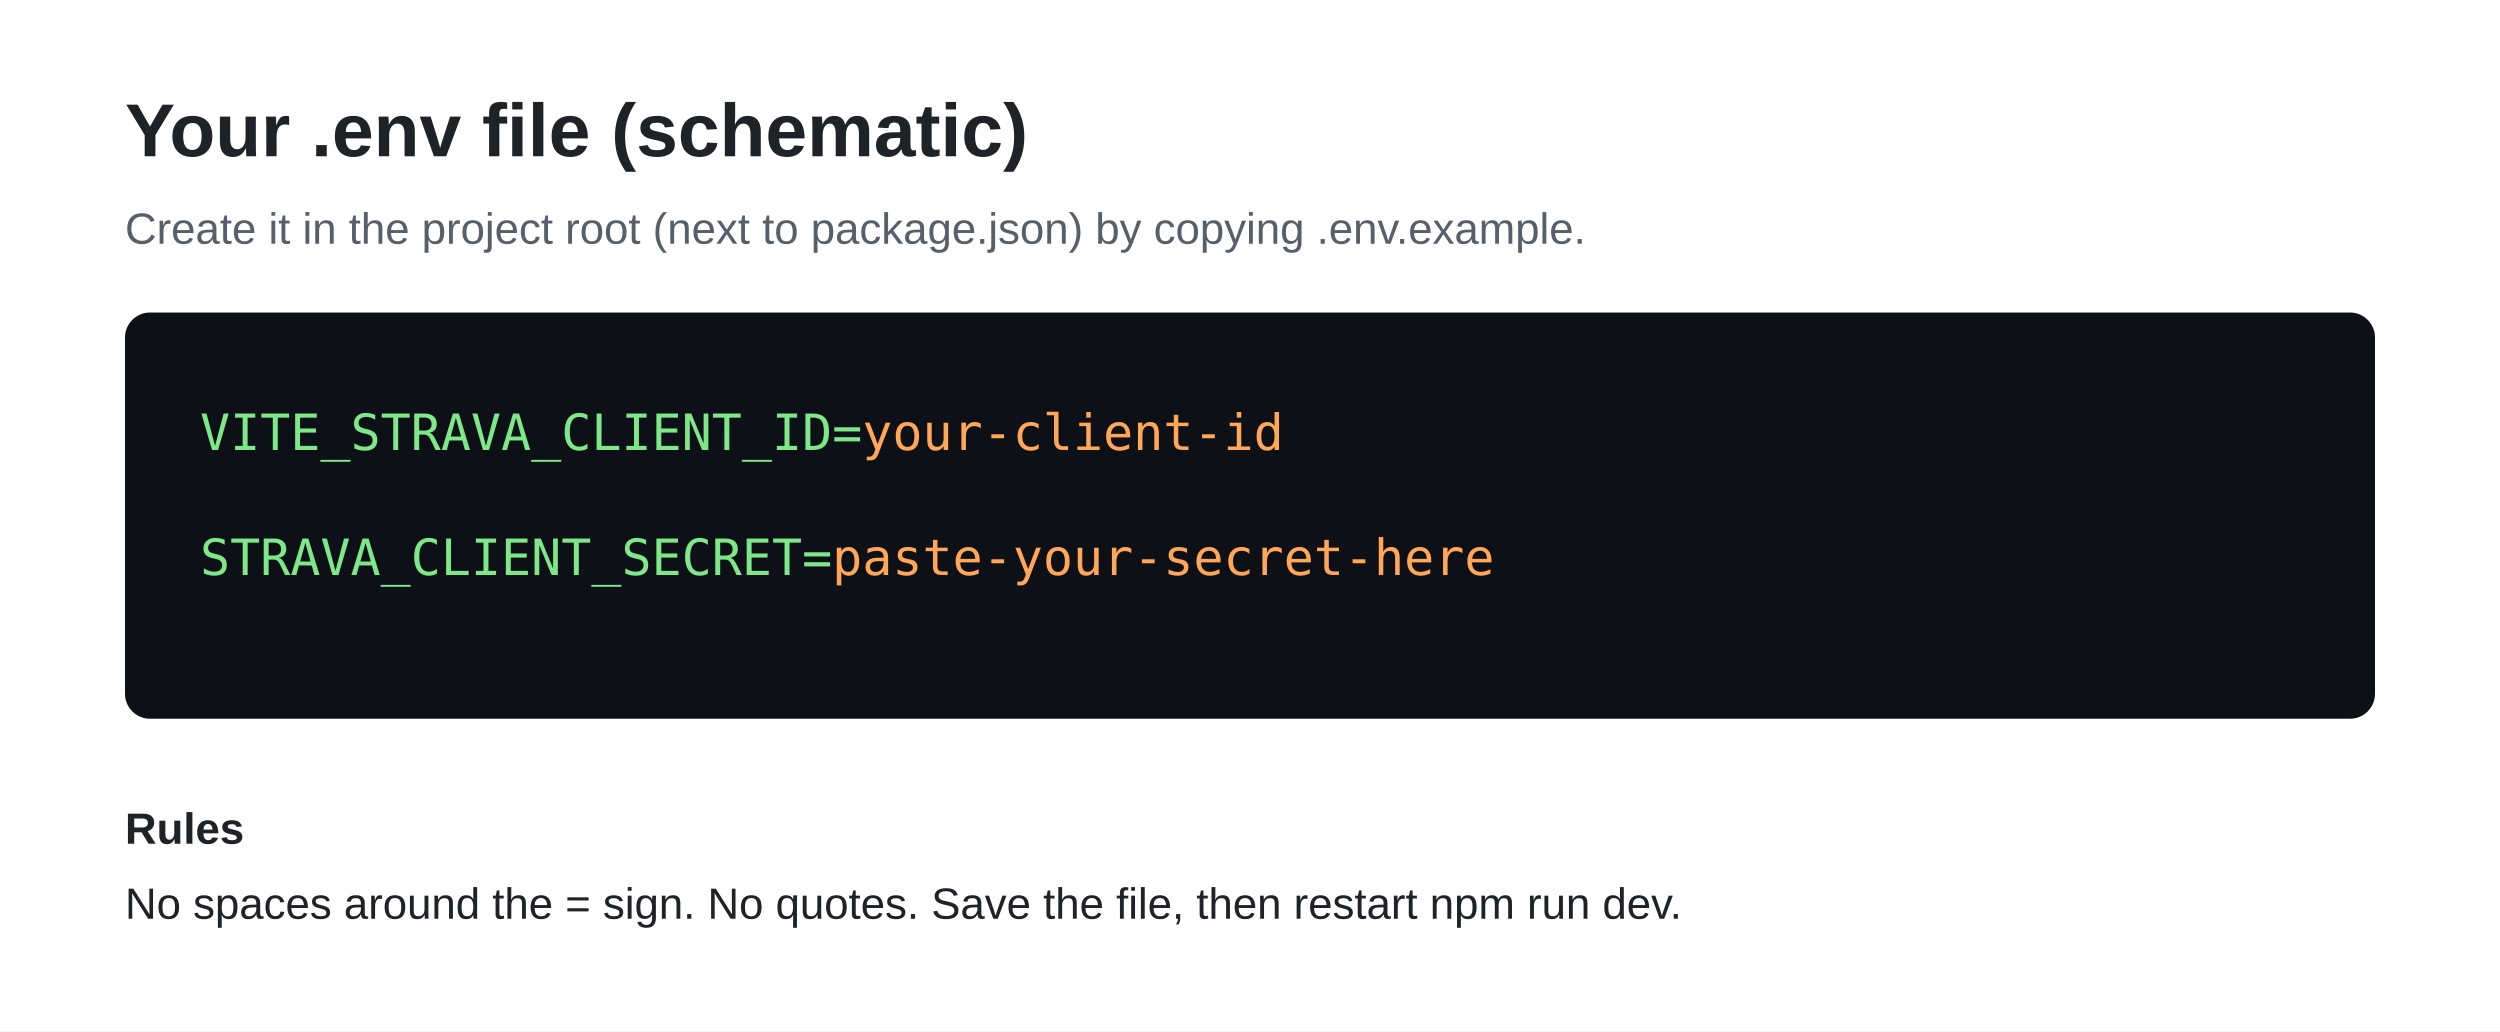
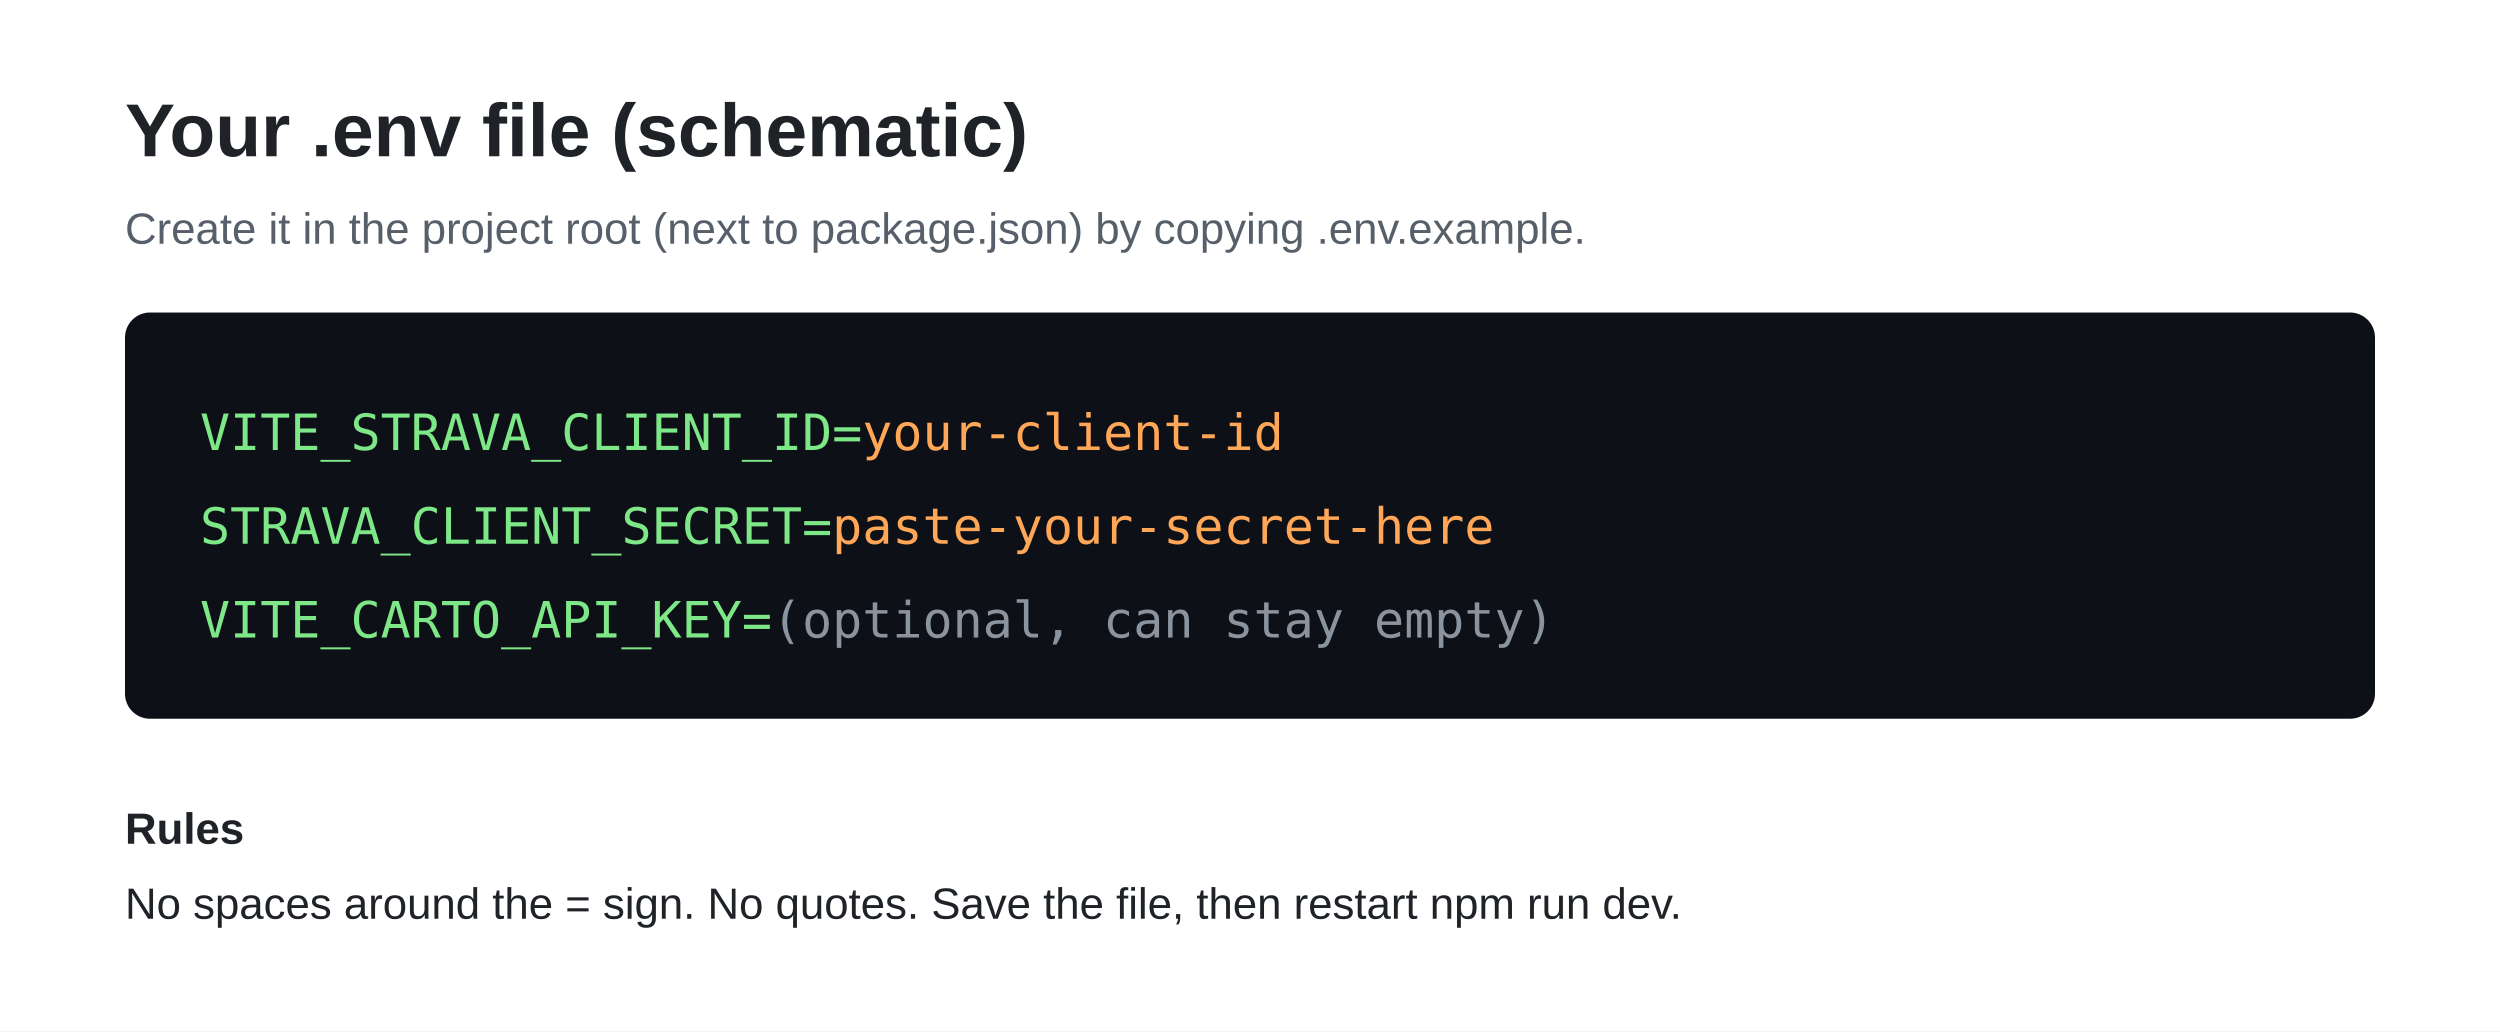
<svg xmlns="http://www.w3.org/2000/svg" viewBox="0 0 800 330" font-family="Segoe UI, Arial, sans-serif">
  <rect width="800" height="330" fill="#ffffff" />
  <text x="40" y="50" font-size="24" font-weight="700" fill="#1f2328">Your .env file (schematic)</text>
  <text x="40" y="78" font-size="14" fill="#57606a">Create it in the project root (next to package.json) by copying .env.example.</text>
  <rect x="40" y="100" width="720" height="130" rx="8" fill="#0d1117" />
  <g font-family="Consolas, monospace" font-size="16">
    <text x="64" y="144" fill="#7ee787">VITE_STRAVA_CLIENT_ID=<tspan fill="#ffa657">your-client-id</tspan>
    </text>
-     <text x="64" y="184" fill="#7ee787">STRAVA_CLIENT_SECRET=<tspan fill="#ffa657">paste-your-secret-here</tspan>
+     <text x="64" y="174" fill="#7ee787">STRAVA_CLIENT_SECRET=<tspan fill="#ffa657">paste-your-secret-here</tspan>
+     </text>
+     <text x="64" y="204" fill="#7ee787">VITE_CARTO_API_KEY=<tspan fill="#8b949e">  (optional, can stay empty)</tspan>
    </text>
  </g>
  <g font-size="14" fill="#1f2328">
    <text x="40" y="270" font-weight="600">Rules</text>
    <text x="40" y="294">No spaces around the = sign. No quotes. Save the file, then restart npm run dev.</text>
  </g>
</svg>
